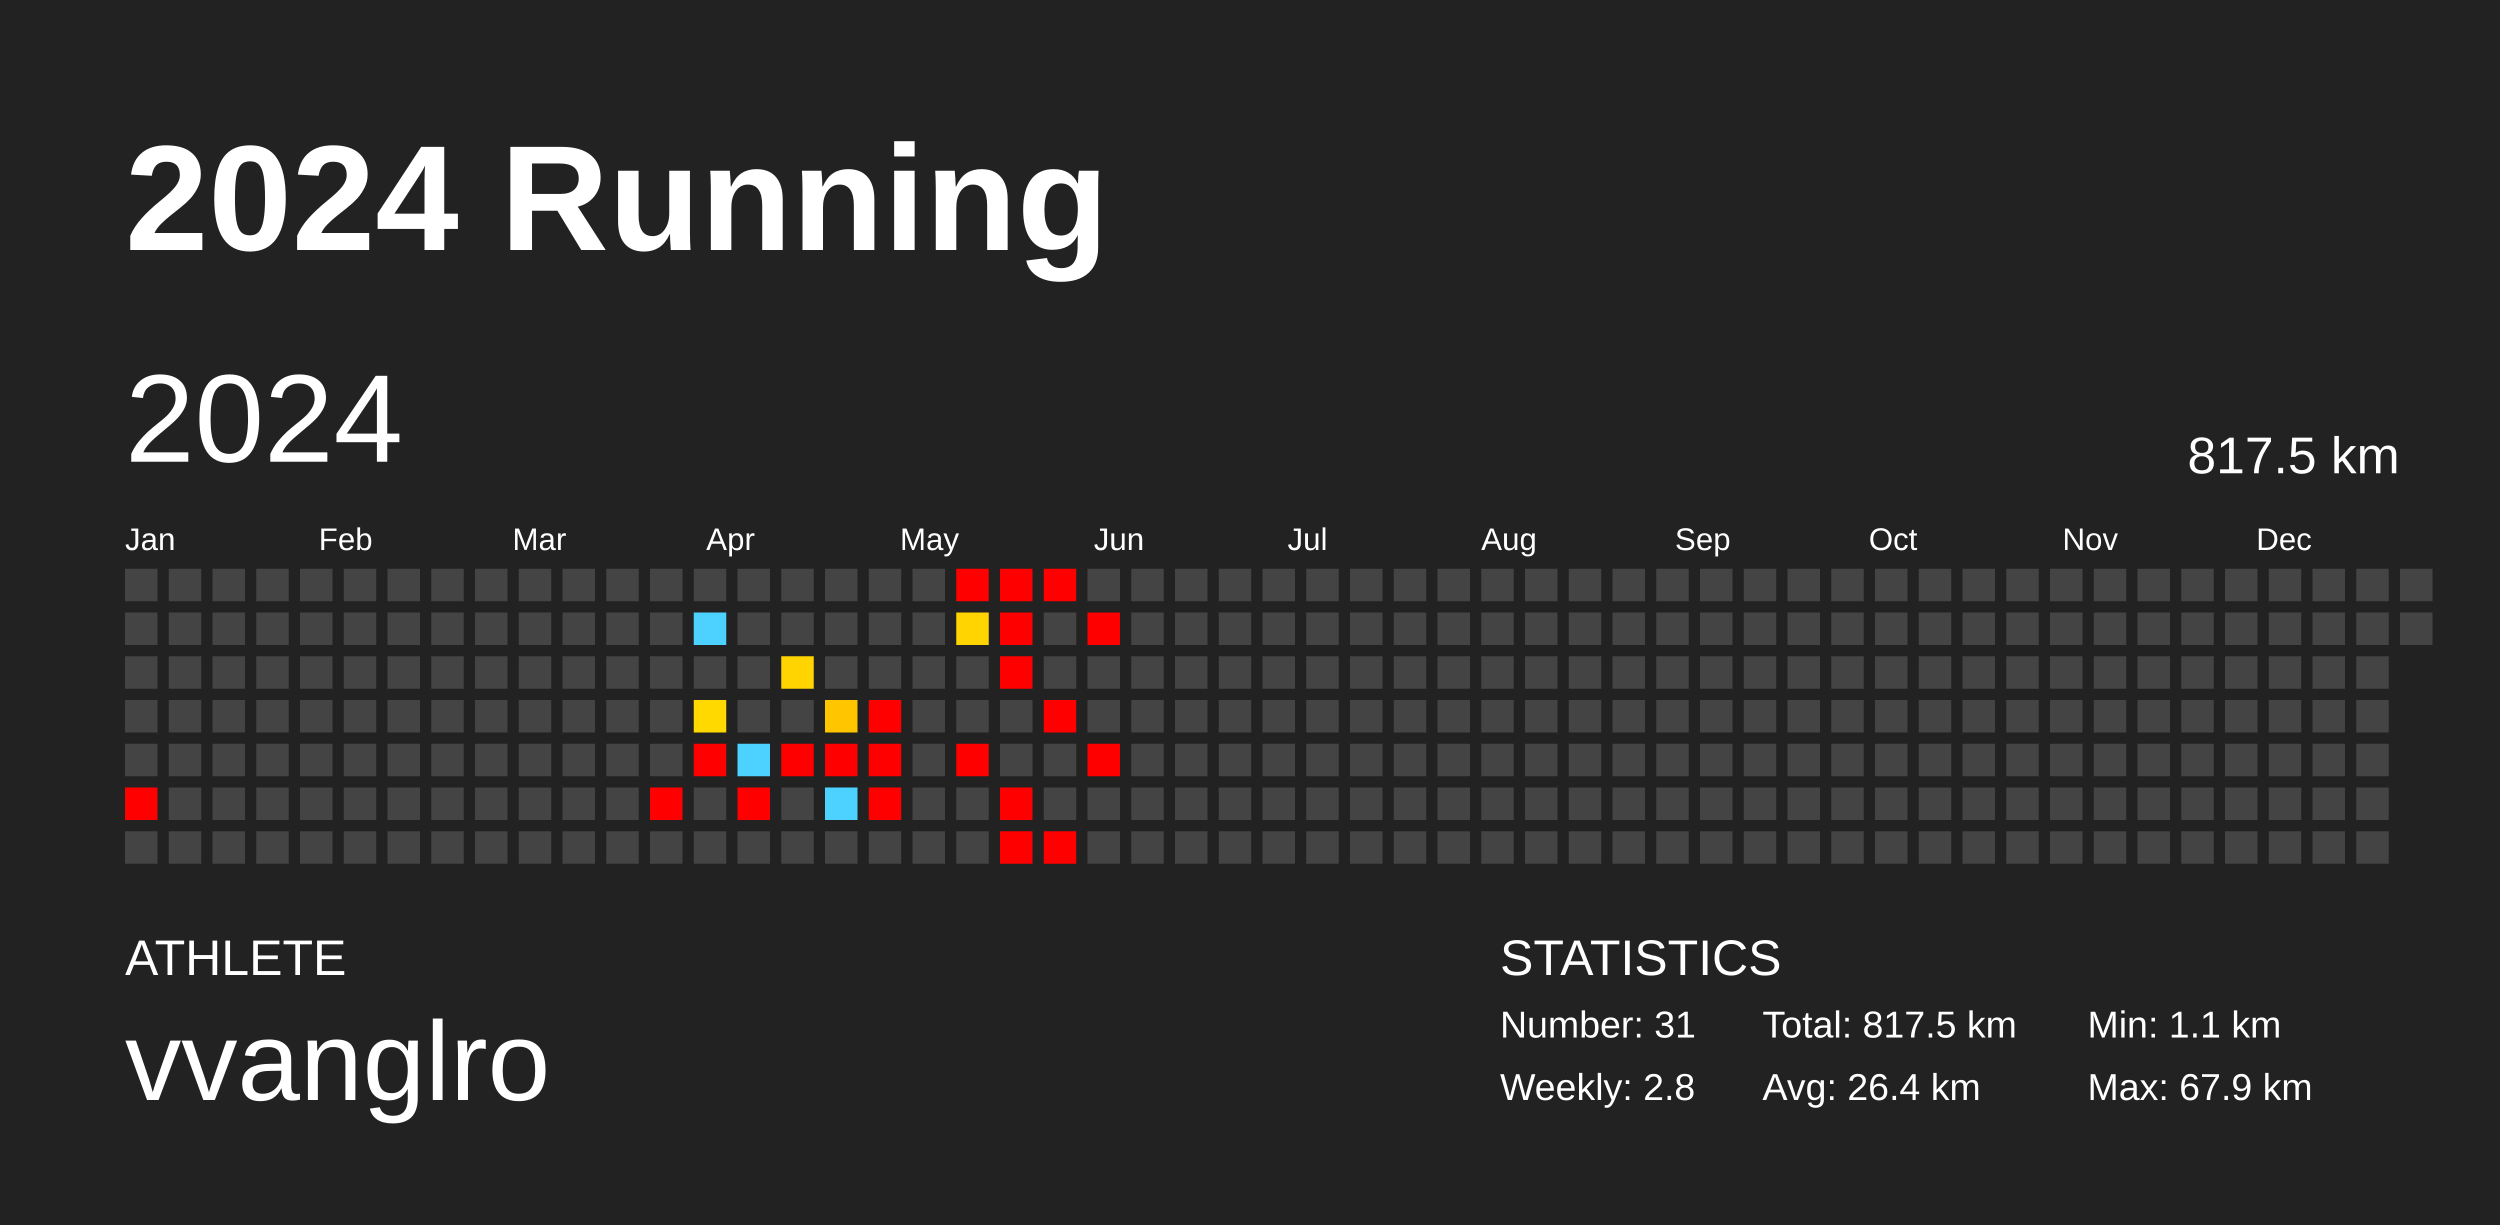
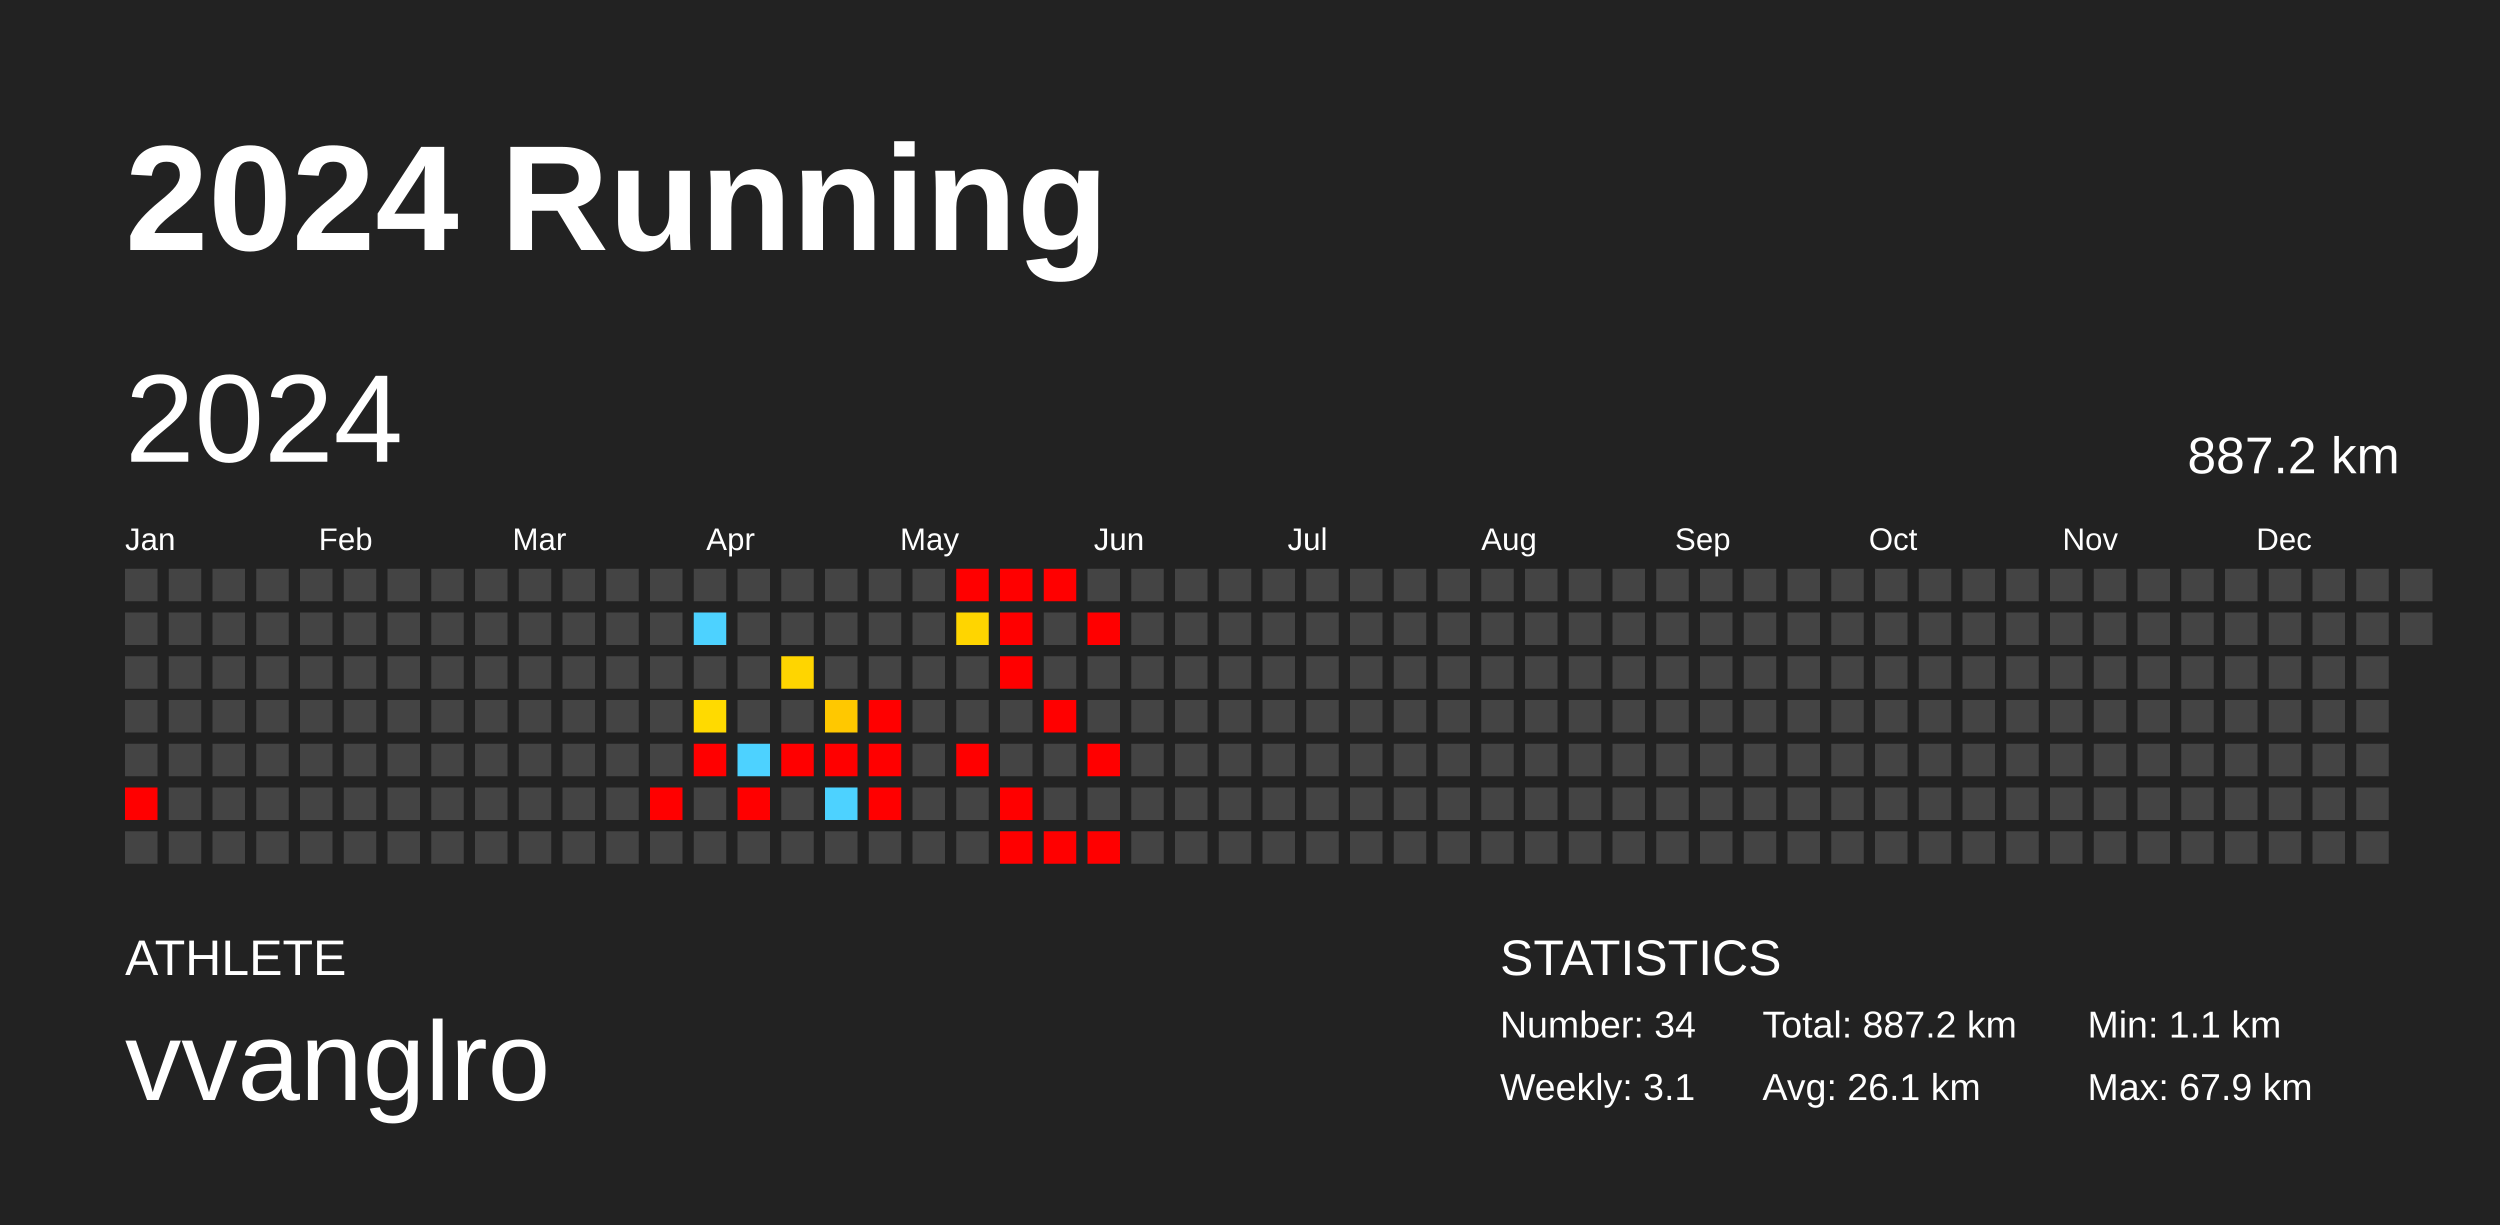
<svg xmlns="http://www.w3.org/2000/svg" baseProfile="full" height="98mm" version="1.1" viewBox="0,0,200,98" width="200mm">
  <defs />
  <rect fill="#222222" height="98" width="200" x="0" y="0" />
  <text fill="#FFFFFF" style="font-size:12px; font-family:Arial; font-weight:bold;" x="10" y="20">2024 Running</text>
  <text fill="#FFFFFF" style="font-size:4px; font-family:Arial" x="10" y="78">ATHLETE</text>
  <text fill="#FFFFFF" style="font-size:9px; font-family:Arial" x="10" y="88">vvanglro</text>
  <text fill="#FFFFFF" style="font-size:4px; font-family:Arial" x="120" y="78">STATISTICS</text>
-   <text fill="#FFFFFF" style="font-size:3px; font-family:Arial" x="120" y="83">Number: 31</text>
-   <text fill="#FFFFFF" style="font-size:3px; font-family:Arial" x="120" y="88">Weekly: 2.8</text>
-   <text fill="#FFFFFF" style="font-size:3px; font-family:Arial" x="141" y="83">Total: 817.5 km</text>
-   <text fill="#FFFFFF" style="font-size:3px; font-family:Arial" x="141" y="88">Avg: 26.4 km</text>
+   <text fill="#FFFFFF" style="font-size:3px; font-family:Arial" x="120" y="83">Number: 34</text>
+   <text fill="#FFFFFF" style="font-size:3px; font-family:Arial" x="120" y="88">Weekly: 3.1</text>
+   <text fill="#FFFFFF" style="font-size:3px; font-family:Arial" x="141" y="83">Total: 887.2 km</text>
+   <text fill="#FFFFFF" style="font-size:3px; font-family:Arial" x="141" y="88">Avg: 26.1 km</text>
  <text fill="#FFFFFF" style="font-size:3px; font-family:Arial" x="167" y="83">Min: 1.1 km</text>
  <text fill="#FFFFFF" style="font-size:3px; font-family:Arial" x="167" y="88">Max: 67.9 km</text>
  <text dominant-baseline="hanging" fill="#FFFFFF" style="font-size:10.0px; font-family:Arial;" x="10" y="30">2024</text>
-   <text dominant-baseline="hanging" fill="#FFFFFF" style="font-size:4.125px; font-family:Arial;" x="175" y="35">817.5 km</text>
+   <text dominant-baseline="hanging" fill="#FFFFFF" style="font-size:4.125px; font-family:Arial;" x="175" y="35">887.2 km</text>
  <text fill="#FFFFFF" style="font-size:2.5px; font-family:Arial" x="10.0" y="44">Jan</text>
  <text fill="#FFFFFF" style="font-size:2.5px; font-family:Arial" x="25.5" y="44">Feb</text>
  <text fill="#FFFFFF" style="font-size:2.5px; font-family:Arial" x="41.0" y="44">Mar</text>
  <text fill="#FFFFFF" style="font-size:2.5px; font-family:Arial" x="56.5" y="44">Apr</text>
  <text fill="#FFFFFF" style="font-size:2.5px; font-family:Arial" x="72.0" y="44">May</text>
  <text fill="#FFFFFF" style="font-size:2.5px; font-family:Arial" x="87.5" y="44">Jun</text>
  <text fill="#FFFFFF" style="font-size:2.5px; font-family:Arial" x="103.0" y="44">Jul</text>
  <text fill="#FFFFFF" style="font-size:2.5px; font-family:Arial" x="118.5" y="44">Aug</text>
  <text fill="#FFFFFF" style="font-size:2.5px; font-family:Arial" x="134.0" y="44">Sep</text>
  <text fill="#FFFFFF" style="font-size:2.5px; font-family:Arial" x="149.5" y="44">Oct</text>
  <text fill="#FFFFFF" style="font-size:2.5px; font-family:Arial" x="165.0" y="44">Nov</text>
  <text fill="#FFFFFF" style="font-size:2.5px; font-family:Arial" x="180.5" y="44">Dec</text>
  <rect fill="#444444" height="2.6" width="2.6" x="10.0" y="45.5" />
  <rect fill="#444444" height="2.6" width="2.6" x="10.0" y="49.0" />
  <rect fill="#444444" height="2.6" width="2.6" x="10.0" y="52.5" />
  <rect fill="#444444" height="2.6" width="2.6" x="10.0" y="56.0" />
  <rect fill="#444444" height="2.6" width="2.6" x="10.0" y="59.5" />
  <rect fill="red" height="2.6" width="2.6" x="10.0" y="63.0" />
  <rect fill="#444444" height="2.6" width="2.6" x="10.0" y="66.5" />
  <rect fill="#444444" height="2.6" width="2.6" x="13.5" y="45.5" />
  <rect fill="#444444" height="2.6" width="2.6" x="13.5" y="49.0" />
  <rect fill="#444444" height="2.6" width="2.6" x="13.5" y="52.5" />
  <rect fill="#444444" height="2.6" width="2.6" x="13.5" y="56.0" />
  <rect fill="#444444" height="2.6" width="2.6" x="13.5" y="59.5" />
  <rect fill="#444444" height="2.6" width="2.6" x="13.5" y="63.0" />
  <rect fill="#444444" height="2.6" width="2.6" x="13.5" y="66.5" />
  <rect fill="#444444" height="2.6" width="2.6" x="17.0" y="45.5" />
  <rect fill="#444444" height="2.6" width="2.6" x="17.0" y="49.0" />
  <rect fill="#444444" height="2.6" width="2.6" x="17.0" y="52.5" />
  <rect fill="#444444" height="2.6" width="2.6" x="17.0" y="56.0" />
  <rect fill="#444444" height="2.6" width="2.6" x="17.0" y="59.5" />
  <rect fill="#444444" height="2.6" width="2.6" x="17.0" y="63.0" />
  <rect fill="#444444" height="2.6" width="2.6" x="17.0" y="66.5" />
  <rect fill="#444444" height="2.6" width="2.6" x="20.5" y="45.5" />
  <rect fill="#444444" height="2.6" width="2.6" x="20.5" y="49.0" />
  <rect fill="#444444" height="2.6" width="2.6" x="20.5" y="52.5" />
  <rect fill="#444444" height="2.6" width="2.6" x="20.5" y="56.0" />
  <rect fill="#444444" height="2.6" width="2.6" x="20.5" y="59.5" />
  <rect fill="#444444" height="2.6" width="2.6" x="20.5" y="63.0" />
  <rect fill="#444444" height="2.6" width="2.6" x="20.5" y="66.5" />
  <rect fill="#444444" height="2.6" width="2.6" x="24.0" y="45.5" />
  <rect fill="#444444" height="2.6" width="2.6" x="24.0" y="49.0" />
  <rect fill="#444444" height="2.6" width="2.6" x="24.0" y="52.5" />
  <rect fill="#444444" height="2.6" width="2.6" x="24.0" y="56.0" />
  <rect fill="#444444" height="2.6" width="2.6" x="24.0" y="59.5" />
  <rect fill="#444444" height="2.6" width="2.6" x="24.0" y="63.0" />
  <rect fill="#444444" height="2.6" width="2.6" x="24.0" y="66.5" />
  <rect fill="#444444" height="2.6" width="2.6" x="27.5" y="45.5" />
  <rect fill="#444444" height="2.6" width="2.6" x="27.5" y="49.0" />
  <rect fill="#444444" height="2.6" width="2.6" x="27.5" y="52.5" />
  <rect fill="#444444" height="2.6" width="2.6" x="27.5" y="56.0" />
  <rect fill="#444444" height="2.6" width="2.6" x="27.5" y="59.5" />
  <rect fill="#444444" height="2.6" width="2.6" x="27.5" y="63.0" />
  <rect fill="#444444" height="2.6" width="2.6" x="27.5" y="66.5" />
  <rect fill="#444444" height="2.6" width="2.6" x="31.0" y="45.5" />
  <rect fill="#444444" height="2.6" width="2.6" x="31.0" y="49.0" />
  <rect fill="#444444" height="2.6" width="2.6" x="31.0" y="52.5" />
  <rect fill="#444444" height="2.6" width="2.6" x="31.0" y="56.0" />
  <rect fill="#444444" height="2.6" width="2.6" x="31.0" y="59.5" />
  <rect fill="#444444" height="2.6" width="2.6" x="31.0" y="63.0" />
  <rect fill="#444444" height="2.6" width="2.6" x="31.0" y="66.5" />
  <rect fill="#444444" height="2.6" width="2.6" x="34.5" y="45.5" />
  <rect fill="#444444" height="2.6" width="2.6" x="34.5" y="49.0" />
  <rect fill="#444444" height="2.6" width="2.6" x="34.5" y="52.5" />
  <rect fill="#444444" height="2.6" width="2.6" x="34.5" y="56.0" />
  <rect fill="#444444" height="2.6" width="2.6" x="34.5" y="59.5" />
  <rect fill="#444444" height="2.6" width="2.6" x="34.5" y="63.0" />
  <rect fill="#444444" height="2.6" width="2.6" x="34.5" y="66.5" />
  <rect fill="#444444" height="2.6" width="2.6" x="38.0" y="45.5" />
  <rect fill="#444444" height="2.6" width="2.6" x="38.0" y="49.0" />
  <rect fill="#444444" height="2.6" width="2.6" x="38.0" y="52.5" />
  <rect fill="#444444" height="2.6" width="2.6" x="38.0" y="56.0" />
  <rect fill="#444444" height="2.6" width="2.6" x="38.0" y="59.5" />
  <rect fill="#444444" height="2.6" width="2.6" x="38.0" y="63.0" />
  <rect fill="#444444" height="2.6" width="2.6" x="38.0" y="66.5" />
  <rect fill="#444444" height="2.6" width="2.6" x="41.5" y="45.5" />
  <rect fill="#444444" height="2.6" width="2.6" x="41.5" y="49.0" />
  <rect fill="#444444" height="2.6" width="2.6" x="41.5" y="52.5" />
  <rect fill="#444444" height="2.6" width="2.6" x="41.5" y="56.0" />
  <rect fill="#444444" height="2.6" width="2.6" x="41.5" y="59.5" />
  <rect fill="#444444" height="2.6" width="2.6" x="41.5" y="63.0" />
  <rect fill="#444444" height="2.6" width="2.6" x="41.5" y="66.5" />
  <rect fill="#444444" height="2.6" width="2.6" x="45.0" y="45.5" />
  <rect fill="#444444" height="2.6" width="2.6" x="45.0" y="49.0" />
  <rect fill="#444444" height="2.6" width="2.6" x="45.0" y="52.5" />
  <rect fill="#444444" height="2.6" width="2.6" x="45.0" y="56.0" />
  <rect fill="#444444" height="2.6" width="2.6" x="45.0" y="59.5" />
  <rect fill="#444444" height="2.6" width="2.6" x="45.0" y="63.0" />
  <rect fill="#444444" height="2.6" width="2.6" x="45.0" y="66.5" />
  <rect fill="#444444" height="2.6" width="2.6" x="48.5" y="45.5" />
  <rect fill="#444444" height="2.6" width="2.6" x="48.5" y="49.0" />
  <rect fill="#444444" height="2.6" width="2.6" x="48.5" y="52.5" />
  <rect fill="#444444" height="2.6" width="2.6" x="48.5" y="56.0" />
  <rect fill="#444444" height="2.6" width="2.6" x="48.5" y="59.5" />
  <rect fill="#444444" height="2.6" width="2.6" x="48.5" y="63.0" />
  <rect fill="#444444" height="2.6" width="2.6" x="48.5" y="66.5" />
  <rect fill="#444444" height="2.6" width="2.6" x="52.0" y="45.5" />
  <rect fill="#444444" height="2.6" width="2.6" x="52.0" y="49.0" />
  <rect fill="#444444" height="2.6" width="2.6" x="52.0" y="52.5" />
  <rect fill="#444444" height="2.6" width="2.6" x="52.0" y="56.0" />
  <rect fill="#444444" height="2.6" width="2.6" x="52.0" y="59.5" />
  <rect fill="red" height="2.6" width="2.6" x="52.0" y="63.0" />
  <rect fill="#444444" height="2.6" width="2.6" x="52.0" y="66.5" />
  <rect fill="#444444" height="2.6" width="2.6" x="55.5" y="45.5" />
  <rect fill="#4dd2ff" height="2.6" width="2.6" x="55.5" y="49.0" />
  <rect fill="#444444" height="2.6" width="2.6" x="55.5" y="52.5" />
-   <rect fill="#ffd900" height="2.6" width="2.6" x="55.5" y="56.0" />
+   <rect fill="#ffda00" height="2.6" width="2.6" x="55.5" y="56.0" />
  <rect fill="red" height="2.6" width="2.6" x="55.5" y="59.5" />
  <rect fill="#444444" height="2.6" width="2.6" x="55.5" y="63.0" />
  <rect fill="#444444" height="2.6" width="2.6" x="55.5" y="66.5" />
  <rect fill="#444444" height="2.6" width="2.6" x="59.0" y="45.5" />
  <rect fill="#444444" height="2.6" width="2.6" x="59.0" y="49.0" />
  <rect fill="#444444" height="2.6" width="2.6" x="59.0" y="52.5" />
  <rect fill="#444444" height="2.6" width="2.6" x="59.0" y="56.0" />
  <rect fill="#4dd2ff" height="2.6" width="2.6" x="59.0" y="59.5" />
  <rect fill="red" height="2.6" width="2.6" x="59.0" y="63.0" />
  <rect fill="#444444" height="2.6" width="2.6" x="59.0" y="66.5" />
  <rect fill="#444444" height="2.6" width="2.6" x="62.5" y="45.5" />
  <rect fill="#444444" height="2.6" width="2.6" x="62.5" y="49.0" />
-   <rect fill="#ffd400" height="2.6" width="2.6" x="62.5" y="52.5" />
+   <rect fill="#ffd500" height="2.6" width="2.6" x="62.5" y="52.5" />
  <rect fill="#444444" height="2.6" width="2.6" x="62.5" y="56.0" />
  <rect fill="red" height="2.6" width="2.6" x="62.5" y="59.5" />
  <rect fill="#444444" height="2.6" width="2.6" x="62.5" y="63.0" />
  <rect fill="#444444" height="2.6" width="2.6" x="62.5" y="66.5" />
  <rect fill="#444444" height="2.6" width="2.6" x="66.0" y="45.5" />
  <rect fill="#444444" height="2.6" width="2.6" x="66.0" y="49.0" />
  <rect fill="#444444" height="2.6" width="2.6" x="66.0" y="52.5" />
-   <rect fill="#ffc600" height="2.6" width="2.6" x="66.0" y="56.0" />
+   <rect fill="#ffc800" height="2.6" width="2.6" x="66.0" y="56.0" />
  <rect fill="red" height="2.6" width="2.6" x="66.0" y="59.5" />
  <rect fill="#4dd2ff" height="2.6" width="2.6" x="66.0" y="63.0" />
  <rect fill="#444444" height="2.6" width="2.6" x="66.0" y="66.5" />
  <rect fill="#444444" height="2.6" width="2.6" x="69.5" y="45.5" />
  <rect fill="#444444" height="2.6" width="2.6" x="69.5" y="49.0" />
  <rect fill="#444444" height="2.6" width="2.6" x="69.5" y="52.5" />
  <rect fill="red" height="2.6" width="2.6" x="69.5" y="56.0" />
  <rect fill="red" height="2.6" width="2.6" x="69.5" y="59.5" />
  <rect fill="red" height="2.6" width="2.6" x="69.5" y="63.0" />
  <rect fill="#444444" height="2.6" width="2.6" x="69.5" y="66.5" />
  <rect fill="#444444" height="2.6" width="2.6" x="73.0" y="45.5" />
  <rect fill="#444444" height="2.6" width="2.6" x="73.0" y="49.0" />
  <rect fill="#444444" height="2.6" width="2.6" x="73.0" y="52.5" />
  <rect fill="#444444" height="2.6" width="2.6" x="73.0" y="56.0" />
  <rect fill="#444444" height="2.6" width="2.6" x="73.0" y="59.5" />
  <rect fill="#444444" height="2.6" width="2.6" x="73.0" y="63.0" />
  <rect fill="#444444" height="2.6" width="2.6" x="73.0" y="66.5" />
  <rect fill="red" height="2.6" width="2.6" x="76.5" y="45.5" />
-   <rect fill="#ffd400" height="2.6" width="2.6" x="76.5" y="49.0" />
+   <rect fill="#ffd500" height="2.6" width="2.6" x="76.5" y="49.0" />
  <rect fill="#444444" height="2.6" width="2.6" x="76.5" y="52.5" />
  <rect fill="#444444" height="2.6" width="2.6" x="76.5" y="56.0" />
  <rect fill="red" height="2.6" width="2.6" x="76.5" y="59.5" />
  <rect fill="#444444" height="2.6" width="2.6" x="76.5" y="63.0" />
  <rect fill="#444444" height="2.6" width="2.6" x="76.5" y="66.5" />
  <rect fill="red" height="2.6" width="2.6" x="80.0" y="45.5" />
  <rect fill="red" height="2.6" width="2.6" x="80.0" y="49.0" />
  <rect fill="red" height="2.6" width="2.6" x="80.0" y="52.5" />
  <rect fill="#444444" height="2.6" width="2.6" x="80.0" y="56.0" />
  <rect fill="#444444" height="2.6" width="2.6" x="80.0" y="59.5" />
  <rect fill="red" height="2.6" width="2.6" x="80.0" y="63.0" />
  <rect fill="red" height="2.6" width="2.6" x="80.0" y="66.5" />
  <rect fill="red" height="2.6" width="2.6" x="83.5" y="45.5" />
  <rect fill="#444444" height="2.6" width="2.6" x="83.5" y="49.0" />
  <rect fill="#444444" height="2.6" width="2.6" x="83.5" y="52.5" />
  <rect fill="red" height="2.6" width="2.6" x="83.5" y="56.0" />
  <rect fill="#444444" height="2.6" width="2.6" x="83.5" y="59.5" />
  <rect fill="#444444" height="2.6" width="2.6" x="83.5" y="63.0" />
  <rect fill="red" height="2.6" width="2.6" x="83.5" y="66.5" />
  <rect fill="#444444" height="2.6" width="2.6" x="87.0" y="45.5" />
  <rect fill="red" height="2.6" width="2.6" x="87.0" y="49.0" />
  <rect fill="#444444" height="2.6" width="2.6" x="87.0" y="52.5" />
  <rect fill="#444444" height="2.6" width="2.6" x="87.0" y="56.0" />
  <rect fill="red" height="2.6" width="2.6" x="87.0" y="59.5" />
  <rect fill="#444444" height="2.6" width="2.6" x="87.0" y="63.0" />
-   <rect fill="#444444" height="2.6" width="2.6" x="87.0" y="66.5" />
+   <rect fill="red" height="2.6" width="2.6" x="87.0" y="66.5" />
  <rect fill="#444444" height="2.6" width="2.6" x="90.5" y="45.5" />
  <rect fill="#444444" height="2.6" width="2.6" x="90.5" y="49.0" />
  <rect fill="#444444" height="2.6" width="2.6" x="90.5" y="52.5" />
  <rect fill="#444444" height="2.6" width="2.6" x="90.5" y="56.0" />
  <rect fill="#444444" height="2.6" width="2.6" x="90.5" y="59.5" />
  <rect fill="#444444" height="2.6" width="2.6" x="90.5" y="63.0" />
  <rect fill="#444444" height="2.6" width="2.6" x="90.5" y="66.5" />
  <rect fill="#444444" height="2.6" width="2.6" x="94.0" y="45.5" />
  <rect fill="#444444" height="2.6" width="2.6" x="94.0" y="49.0" />
  <rect fill="#444444" height="2.6" width="2.6" x="94.0" y="52.5" />
  <rect fill="#444444" height="2.6" width="2.6" x="94.0" y="56.0" />
  <rect fill="#444444" height="2.6" width="2.6" x="94.0" y="59.5" />
  <rect fill="#444444" height="2.6" width="2.6" x="94.0" y="63.0" />
  <rect fill="#444444" height="2.6" width="2.6" x="94.0" y="66.5" />
  <rect fill="#444444" height="2.6" width="2.6" x="97.5" y="45.5" />
  <rect fill="#444444" height="2.6" width="2.6" x="97.5" y="49.0" />
  <rect fill="#444444" height="2.6" width="2.6" x="97.5" y="52.5" />
  <rect fill="#444444" height="2.6" width="2.6" x="97.5" y="56.0" />
  <rect fill="#444444" height="2.6" width="2.6" x="97.5" y="59.5" />
  <rect fill="#444444" height="2.6" width="2.6" x="97.5" y="63.0" />
  <rect fill="#444444" height="2.6" width="2.6" x="97.5" y="66.5" />
  <rect fill="#444444" height="2.6" width="2.6" x="101.0" y="45.5" />
  <rect fill="#444444" height="2.6" width="2.6" x="101.0" y="49.0" />
  <rect fill="#444444" height="2.6" width="2.6" x="101.0" y="52.5" />
  <rect fill="#444444" height="2.6" width="2.6" x="101.0" y="56.0" />
  <rect fill="#444444" height="2.6" width="2.6" x="101.0" y="59.5" />
  <rect fill="#444444" height="2.6" width="2.6" x="101.0" y="63.0" />
  <rect fill="#444444" height="2.6" width="2.6" x="101.0" y="66.5" />
  <rect fill="#444444" height="2.6" width="2.6" x="104.5" y="45.5" />
  <rect fill="#444444" height="2.6" width="2.6" x="104.5" y="49.0" />
  <rect fill="#444444" height="2.6" width="2.6" x="104.5" y="52.5" />
  <rect fill="#444444" height="2.6" width="2.6" x="104.5" y="56.0" />
  <rect fill="#444444" height="2.6" width="2.6" x="104.5" y="59.5" />
  <rect fill="#444444" height="2.6" width="2.6" x="104.5" y="63.0" />
  <rect fill="#444444" height="2.6" width="2.6" x="104.5" y="66.5" />
  <rect fill="#444444" height="2.6" width="2.6" x="108.0" y="45.5" />
  <rect fill="#444444" height="2.6" width="2.6" x="108.0" y="49.0" />
  <rect fill="#444444" height="2.6" width="2.6" x="108.0" y="52.5" />
  <rect fill="#444444" height="2.6" width="2.6" x="108.0" y="56.0" />
  <rect fill="#444444" height="2.6" width="2.6" x="108.0" y="59.5" />
  <rect fill="#444444" height="2.6" width="2.6" x="108.0" y="63.0" />
  <rect fill="#444444" height="2.6" width="2.6" x="108.0" y="66.5" />
  <rect fill="#444444" height="2.6" width="2.6" x="111.5" y="45.5" />
  <rect fill="#444444" height="2.6" width="2.6" x="111.5" y="49.0" />
  <rect fill="#444444" height="2.6" width="2.6" x="111.5" y="52.5" />
  <rect fill="#444444" height="2.6" width="2.6" x="111.5" y="56.0" />
  <rect fill="#444444" height="2.6" width="2.6" x="111.5" y="59.5" />
  <rect fill="#444444" height="2.6" width="2.6" x="111.5" y="63.0" />
  <rect fill="#444444" height="2.6" width="2.6" x="111.5" y="66.5" />
  <rect fill="#444444" height="2.6" width="2.6" x="115.0" y="45.5" />
  <rect fill="#444444" height="2.6" width="2.6" x="115.0" y="49.0" />
  <rect fill="#444444" height="2.6" width="2.6" x="115.0" y="52.5" />
  <rect fill="#444444" height="2.6" width="2.6" x="115.0" y="56.0" />
  <rect fill="#444444" height="2.6" width="2.6" x="115.0" y="59.5" />
  <rect fill="#444444" height="2.6" width="2.6" x="115.0" y="63.0" />
  <rect fill="#444444" height="2.6" width="2.6" x="115.0" y="66.5" />
  <rect fill="#444444" height="2.6" width="2.6" x="118.5" y="45.5" />
  <rect fill="#444444" height="2.6" width="2.6" x="118.5" y="49.0" />
  <rect fill="#444444" height="2.6" width="2.6" x="118.5" y="52.5" />
  <rect fill="#444444" height="2.6" width="2.6" x="118.5" y="56.0" />
  <rect fill="#444444" height="2.6" width="2.6" x="118.5" y="59.5" />
  <rect fill="#444444" height="2.6" width="2.6" x="118.5" y="63.0" />
  <rect fill="#444444" height="2.6" width="2.6" x="118.5" y="66.5" />
  <rect fill="#444444" height="2.6" width="2.6" x="122.0" y="45.5" />
  <rect fill="#444444" height="2.6" width="2.6" x="122.0" y="49.0" />
  <rect fill="#444444" height="2.6" width="2.6" x="122.0" y="52.5" />
  <rect fill="#444444" height="2.6" width="2.6" x="122.0" y="56.0" />
  <rect fill="#444444" height="2.6" width="2.6" x="122.0" y="59.5" />
  <rect fill="#444444" height="2.6" width="2.6" x="122.0" y="63.0" />
  <rect fill="#444444" height="2.6" width="2.6" x="122.0" y="66.5" />
  <rect fill="#444444" height="2.6" width="2.6" x="125.5" y="45.5" />
  <rect fill="#444444" height="2.6" width="2.6" x="125.5" y="49.0" />
  <rect fill="#444444" height="2.6" width="2.6" x="125.5" y="52.5" />
  <rect fill="#444444" height="2.6" width="2.6" x="125.5" y="56.0" />
  <rect fill="#444444" height="2.6" width="2.6" x="125.5" y="59.5" />
  <rect fill="#444444" height="2.6" width="2.6" x="125.5" y="63.0" />
  <rect fill="#444444" height="2.6" width="2.6" x="125.5" y="66.5" />
  <rect fill="#444444" height="2.6" width="2.6" x="129.0" y="45.5" />
  <rect fill="#444444" height="2.6" width="2.6" x="129.0" y="49.0" />
  <rect fill="#444444" height="2.6" width="2.6" x="129.0" y="52.5" />
  <rect fill="#444444" height="2.6" width="2.6" x="129.0" y="56.0" />
  <rect fill="#444444" height="2.6" width="2.6" x="129.0" y="59.5" />
  <rect fill="#444444" height="2.6" width="2.6" x="129.0" y="63.0" />
  <rect fill="#444444" height="2.6" width="2.6" x="129.0" y="66.5" />
  <rect fill="#444444" height="2.6" width="2.6" x="132.5" y="45.5" />
  <rect fill="#444444" height="2.6" width="2.6" x="132.5" y="49.0" />
  <rect fill="#444444" height="2.6" width="2.6" x="132.5" y="52.5" />
  <rect fill="#444444" height="2.6" width="2.6" x="132.5" y="56.0" />
  <rect fill="#444444" height="2.6" width="2.6" x="132.5" y="59.5" />
  <rect fill="#444444" height="2.6" width="2.6" x="132.5" y="63.0" />
  <rect fill="#444444" height="2.6" width="2.6" x="132.5" y="66.5" />
  <rect fill="#444444" height="2.6" width="2.6" x="136.0" y="45.5" />
  <rect fill="#444444" height="2.6" width="2.6" x="136.0" y="49.0" />
  <rect fill="#444444" height="2.6" width="2.6" x="136.0" y="52.5" />
  <rect fill="#444444" height="2.6" width="2.6" x="136.0" y="56.0" />
  <rect fill="#444444" height="2.6" width="2.6" x="136.0" y="59.5" />
  <rect fill="#444444" height="2.6" width="2.6" x="136.0" y="63.0" />
  <rect fill="#444444" height="2.6" width="2.6" x="136.0" y="66.5" />
  <rect fill="#444444" height="2.6" width="2.6" x="139.5" y="45.5" />
  <rect fill="#444444" height="2.6" width="2.6" x="139.5" y="49.0" />
  <rect fill="#444444" height="2.6" width="2.6" x="139.5" y="52.5" />
  <rect fill="#444444" height="2.6" width="2.6" x="139.5" y="56.0" />
  <rect fill="#444444" height="2.6" width="2.6" x="139.5" y="59.5" />
  <rect fill="#444444" height="2.6" width="2.6" x="139.5" y="63.0" />
  <rect fill="#444444" height="2.6" width="2.6" x="139.5" y="66.5" />
  <rect fill="#444444" height="2.6" width="2.6" x="143.0" y="45.5" />
  <rect fill="#444444" height="2.6" width="2.6" x="143.0" y="49.0" />
  <rect fill="#444444" height="2.6" width="2.6" x="143.0" y="52.5" />
  <rect fill="#444444" height="2.6" width="2.6" x="143.0" y="56.0" />
  <rect fill="#444444" height="2.6" width="2.6" x="143.0" y="59.5" />
  <rect fill="#444444" height="2.6" width="2.6" x="143.0" y="63.0" />
  <rect fill="#444444" height="2.6" width="2.6" x="143.0" y="66.5" />
  <rect fill="#444444" height="2.6" width="2.6" x="146.5" y="45.5" />
  <rect fill="#444444" height="2.6" width="2.6" x="146.5" y="49.0" />
  <rect fill="#444444" height="2.6" width="2.6" x="146.5" y="52.5" />
  <rect fill="#444444" height="2.6" width="2.6" x="146.5" y="56.0" />
  <rect fill="#444444" height="2.6" width="2.6" x="146.5" y="59.5" />
  <rect fill="#444444" height="2.6" width="2.6" x="146.5" y="63.0" />
  <rect fill="#444444" height="2.6" width="2.6" x="146.5" y="66.5" />
  <rect fill="#444444" height="2.6" width="2.6" x="150.0" y="45.5" />
  <rect fill="#444444" height="2.6" width="2.6" x="150.0" y="49.0" />
  <rect fill="#444444" height="2.6" width="2.6" x="150.0" y="52.5" />
  <rect fill="#444444" height="2.6" width="2.6" x="150.0" y="56.0" />
  <rect fill="#444444" height="2.6" width="2.6" x="150.0" y="59.5" />
  <rect fill="#444444" height="2.6" width="2.6" x="150.0" y="63.0" />
  <rect fill="#444444" height="2.6" width="2.6" x="150.0" y="66.5" />
  <rect fill="#444444" height="2.6" width="2.6" x="153.5" y="45.5" />
  <rect fill="#444444" height="2.6" width="2.6" x="153.5" y="49.0" />
  <rect fill="#444444" height="2.6" width="2.6" x="153.5" y="52.5" />
  <rect fill="#444444" height="2.6" width="2.6" x="153.5" y="56.0" />
  <rect fill="#444444" height="2.6" width="2.6" x="153.5" y="59.5" />
  <rect fill="#444444" height="2.6" width="2.6" x="153.5" y="63.0" />
  <rect fill="#444444" height="2.6" width="2.6" x="153.5" y="66.5" />
  <rect fill="#444444" height="2.6" width="2.6" x="157.0" y="45.5" />
  <rect fill="#444444" height="2.6" width="2.6" x="157.0" y="49.0" />
  <rect fill="#444444" height="2.6" width="2.6" x="157.0" y="52.5" />
  <rect fill="#444444" height="2.6" width="2.6" x="157.0" y="56.0" />
  <rect fill="#444444" height="2.6" width="2.6" x="157.0" y="59.5" />
  <rect fill="#444444" height="2.6" width="2.6" x="157.0" y="63.0" />
  <rect fill="#444444" height="2.6" width="2.6" x="157.0" y="66.5" />
  <rect fill="#444444" height="2.6" width="2.6" x="160.5" y="45.5" />
  <rect fill="#444444" height="2.6" width="2.6" x="160.5" y="49.0" />
  <rect fill="#444444" height="2.6" width="2.6" x="160.5" y="52.5" />
  <rect fill="#444444" height="2.6" width="2.6" x="160.5" y="56.0" />
  <rect fill="#444444" height="2.6" width="2.6" x="160.5" y="59.5" />
  <rect fill="#444444" height="2.6" width="2.6" x="160.5" y="63.0" />
  <rect fill="#444444" height="2.6" width="2.6" x="160.5" y="66.5" />
  <rect fill="#444444" height="2.6" width="2.6" x="164.0" y="45.5" />
  <rect fill="#444444" height="2.6" width="2.6" x="164.0" y="49.0" />
  <rect fill="#444444" height="2.6" width="2.6" x="164.0" y="52.5" />
  <rect fill="#444444" height="2.6" width="2.6" x="164.0" y="56.0" />
  <rect fill="#444444" height="2.6" width="2.6" x="164.0" y="59.5" />
  <rect fill="#444444" height="2.6" width="2.6" x="164.0" y="63.0" />
  <rect fill="#444444" height="2.6" width="2.6" x="164.0" y="66.5" />
  <rect fill="#444444" height="2.6" width="2.6" x="167.5" y="45.5" />
  <rect fill="#444444" height="2.6" width="2.6" x="167.5" y="49.0" />
  <rect fill="#444444" height="2.6" width="2.6" x="167.5" y="52.5" />
  <rect fill="#444444" height="2.6" width="2.6" x="167.5" y="56.0" />
  <rect fill="#444444" height="2.6" width="2.6" x="167.5" y="59.5" />
  <rect fill="#444444" height="2.6" width="2.6" x="167.5" y="63.0" />
  <rect fill="#444444" height="2.6" width="2.6" x="167.5" y="66.5" />
  <rect fill="#444444" height="2.6" width="2.6" x="171.0" y="45.5" />
  <rect fill="#444444" height="2.6" width="2.6" x="171.0" y="49.0" />
  <rect fill="#444444" height="2.6" width="2.6" x="171.0" y="52.5" />
  <rect fill="#444444" height="2.6" width="2.6" x="171.0" y="56.0" />
  <rect fill="#444444" height="2.6" width="2.6" x="171.0" y="59.5" />
  <rect fill="#444444" height="2.6" width="2.6" x="171.0" y="63.0" />
  <rect fill="#444444" height="2.6" width="2.6" x="171.0" y="66.5" />
  <rect fill="#444444" height="2.6" width="2.6" x="174.5" y="45.5" />
  <rect fill="#444444" height="2.6" width="2.6" x="174.5" y="49.0" />
  <rect fill="#444444" height="2.6" width="2.6" x="174.5" y="52.5" />
  <rect fill="#444444" height="2.6" width="2.6" x="174.5" y="56.0" />
  <rect fill="#444444" height="2.6" width="2.6" x="174.5" y="59.5" />
  <rect fill="#444444" height="2.6" width="2.6" x="174.5" y="63.0" />
  <rect fill="#444444" height="2.6" width="2.6" x="174.5" y="66.5" />
  <rect fill="#444444" height="2.6" width="2.6" x="178.0" y="45.5" />
  <rect fill="#444444" height="2.6" width="2.6" x="178.0" y="49.0" />
  <rect fill="#444444" height="2.6" width="2.6" x="178.0" y="52.5" />
  <rect fill="#444444" height="2.6" width="2.6" x="178.0" y="56.0" />
  <rect fill="#444444" height="2.6" width="2.6" x="178.0" y="59.5" />
  <rect fill="#444444" height="2.6" width="2.6" x="178.0" y="63.0" />
  <rect fill="#444444" height="2.6" width="2.6" x="178.0" y="66.5" />
  <rect fill="#444444" height="2.6" width="2.6" x="181.5" y="45.5" />
  <rect fill="#444444" height="2.6" width="2.6" x="181.5" y="49.0" />
  <rect fill="#444444" height="2.6" width="2.6" x="181.5" y="52.5" />
  <rect fill="#444444" height="2.6" width="2.6" x="181.5" y="56.0" />
  <rect fill="#444444" height="2.6" width="2.6" x="181.5" y="59.5" />
  <rect fill="#444444" height="2.6" width="2.6" x="181.5" y="63.0" />
  <rect fill="#444444" height="2.6" width="2.6" x="181.5" y="66.5" />
  <rect fill="#444444" height="2.6" width="2.6" x="185.0" y="45.5" />
  <rect fill="#444444" height="2.6" width="2.6" x="185.0" y="49.0" />
  <rect fill="#444444" height="2.6" width="2.6" x="185.0" y="52.5" />
  <rect fill="#444444" height="2.6" width="2.6" x="185.0" y="56.0" />
  <rect fill="#444444" height="2.6" width="2.6" x="185.0" y="59.5" />
  <rect fill="#444444" height="2.6" width="2.6" x="185.0" y="63.0" />
  <rect fill="#444444" height="2.6" width="2.6" x="185.0" y="66.5" />
  <rect fill="#444444" height="2.6" width="2.6" x="188.5" y="45.5" />
  <rect fill="#444444" height="2.6" width="2.6" x="188.5" y="49.0" />
  <rect fill="#444444" height="2.6" width="2.6" x="188.5" y="52.5" />
  <rect fill="#444444" height="2.6" width="2.6" x="188.5" y="56.0" />
  <rect fill="#444444" height="2.6" width="2.6" x="188.5" y="59.5" />
  <rect fill="#444444" height="2.6" width="2.6" x="188.5" y="63.0" />
  <rect fill="#444444" height="2.6" width="2.6" x="188.5" y="66.5" />
  <rect fill="#444444" height="2.6" width="2.6" x="192.0" y="45.5" />
  <rect fill="#444444" height="2.6" width="2.6" x="192.0" y="49.0" />
</svg>
